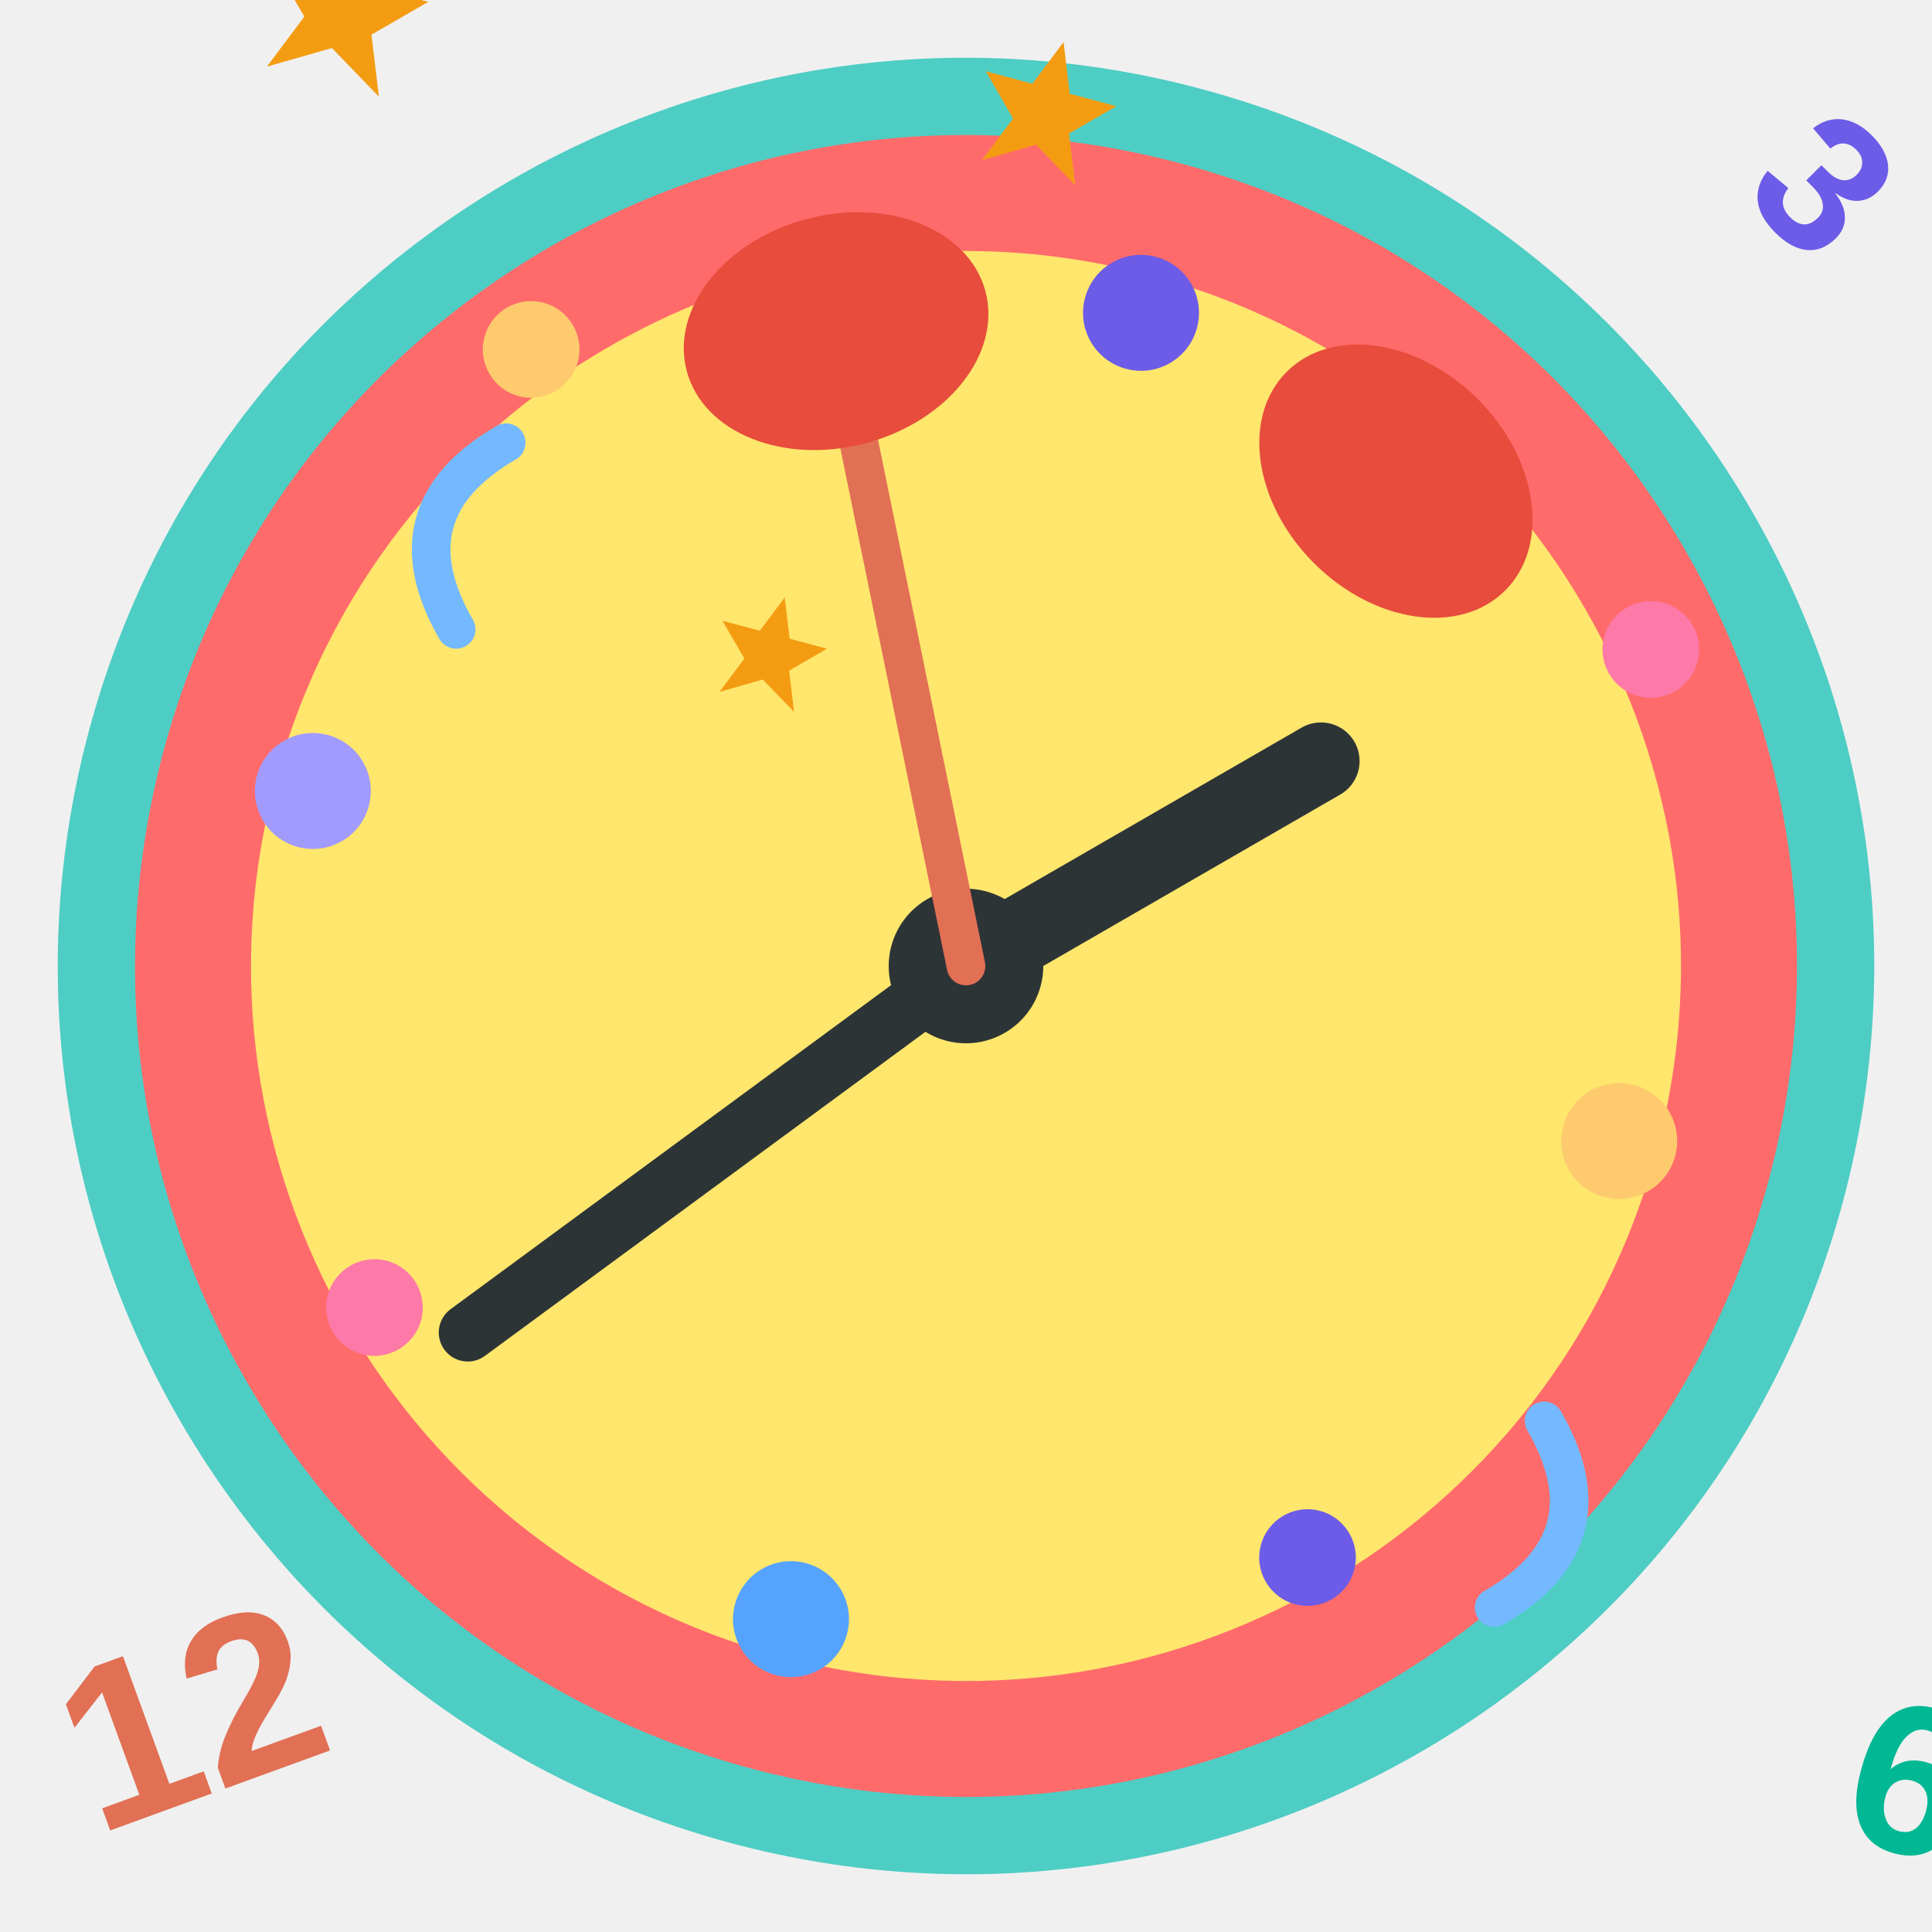
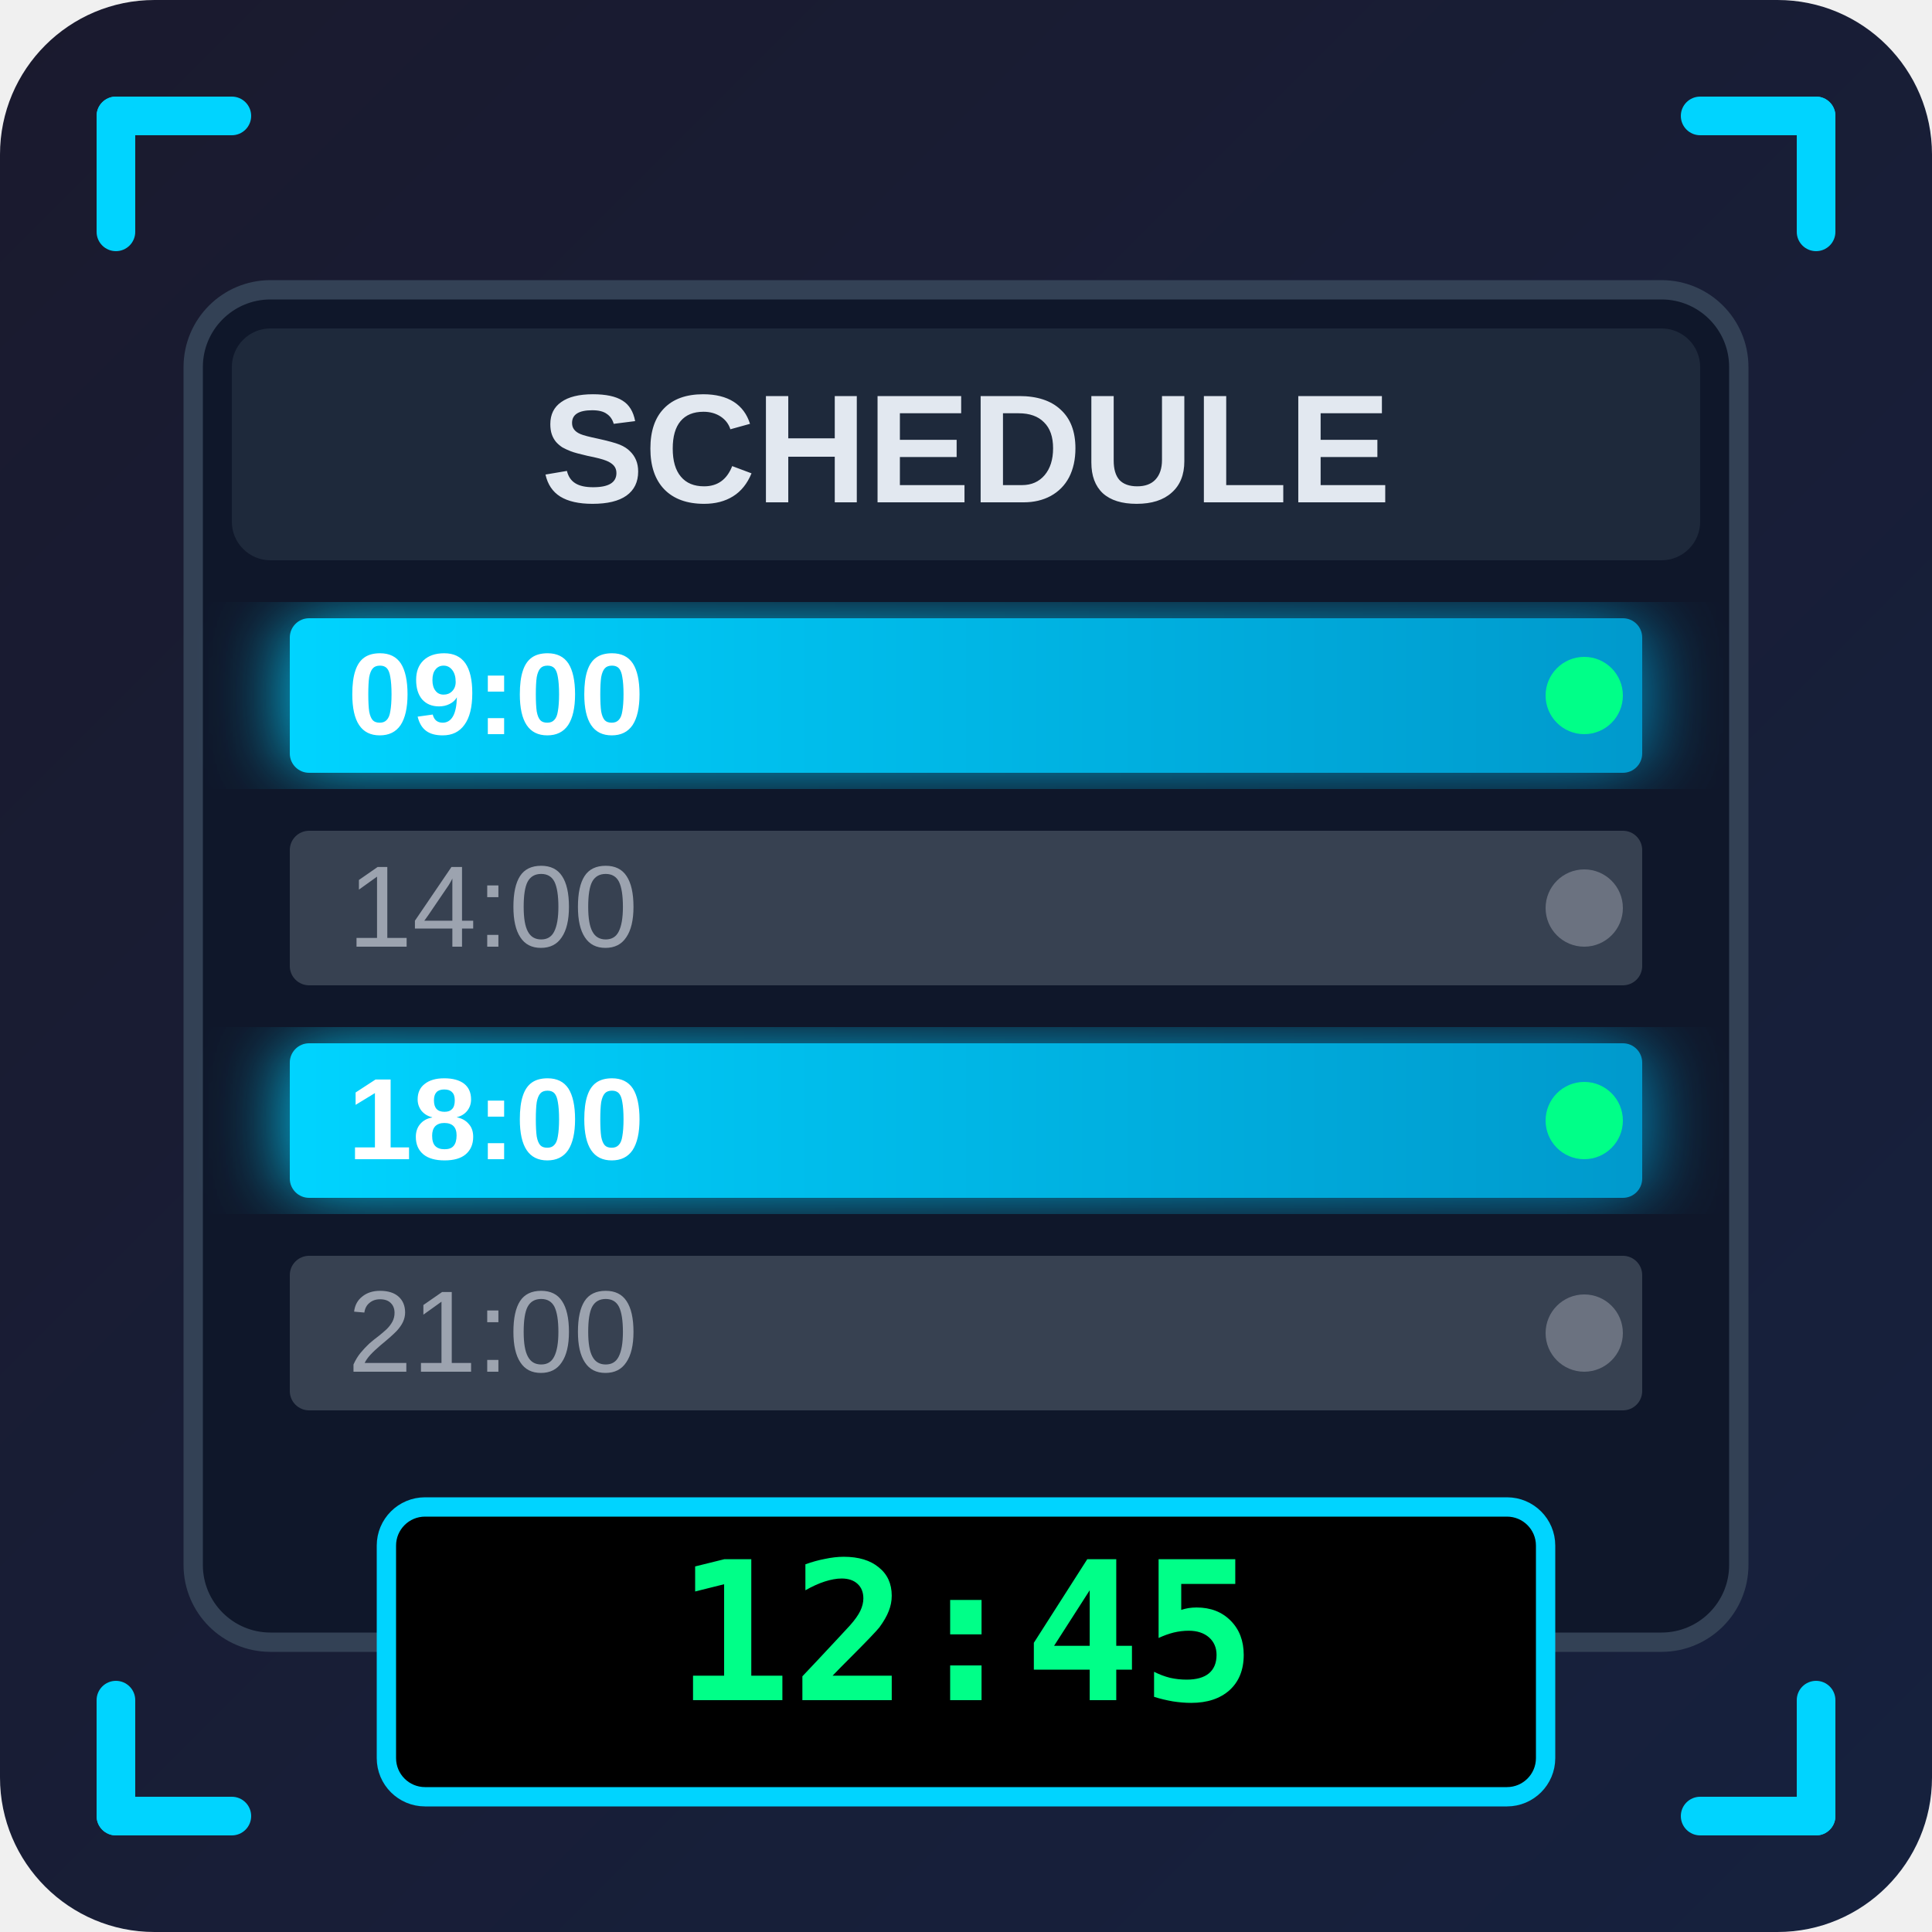
<svg xmlns="http://www.w3.org/2000/svg" width="100" height="100" viewBox="0 0 100 100">
-   <g transform="rotate(15 50 50)">
-     <circle cx="50" cy="50" r="45" fill="#FF6B6B" stroke="#4ECDC4" stroke-width="4" />
-     <circle cx="50" cy="50" r="38" fill="#FFE66D" stroke="#FF6B6B" stroke-width="2" />
-     <circle cx="50" cy="15" r="3" fill="#6C5CE7" />
-     <circle cx="80" cy="25" r="2.5" fill="#FD79A8" />
-     <circle cx="85" cy="50" r="3" fill="#FDCB6E" />
-     <circle cx="75" cy="75" r="2.5" fill="#6C5CE7" />
-     <circle cx="50" cy="85" r="3" fill="#55A3FF" />
-     <circle cx="25" cy="75" r="2.5" fill="#FD79A8" />
-     <circle cx="15" cy="50" r="3" fill="#A29BFE" />
-     <circle cx="20" cy="25" r="2.5" fill="#FDCB6E" />
-     <circle cx="50" cy="50" r="4" fill="#2D3436" />
-     <line x1="50" y1="50" x2="65" y2="35" stroke="#2D3436" stroke-width="4" stroke-linecap="round" />
-     <line x1="50" y1="50" x2="30" y2="75" stroke="#2D3436" stroke-width="3" stroke-linecap="round" />
-     <line x1="50" y1="50" x2="35" y2="20" stroke="#E17055" stroke-width="2" stroke-linecap="round" />
-     <g fill="#F39C12">
-       <polygon points="10,10 12,15 17,15 13,19 15,24 10,21 5,24 7,19 3,15 8,15" transform="scale(0.6)" />
-       <polygon points="85,5 87,10 92,10 88,14 90,19 85,16 80,19 82,14 78,10 83,10" transform="scale(0.5)" />
-       <polygon points="90,85 92,90 97,90 93,94 95,99 90,96 85,99 87,94 83,90 88,90" transform="scale(0.4)" />
-     </g>
-     <ellipse cx="35" cy="20" rx="8" ry="6" fill="#E74C3C" transform="rotate(-30 35 20)" />
-     <ellipse cx="65" cy="20" rx="8" ry="6" fill="#E74C3C" transform="rotate(30 65 20)" />
-     <path d="M 20 30 Q 15 35 20 40" stroke="#74B9FF" stroke-width="2" fill="none" stroke-linecap="round" />
-     <path d="M 85 65 Q 90 70 85 75" stroke="#74B9FF" stroke-width="2" fill="none" stroke-linecap="round" />
-   </g>
-   <text x="5" y="95" font-family="Arial, sans-serif" font-size="12" font-weight="bold" fill="#E17055" transform="rotate(-20 5 95)">12</text>
-   <text x="90" y="10" font-family="Arial, sans-serif" font-size="10" font-weight="bold" fill="#6C5CE7" transform="rotate(45 90 10)">3</text>
-   <text x="95" y="95" font-family="Arial, sans-serif" font-size="11" font-weight="bold" fill="#00B894" transform="rotate(15 95 95)">6</text>
+   <defs>
+     <linearGradient id="bgGradient" x1="0%" y1="0%" x2="100%" y2="100%">
+       <stop offset="0%" style="stop-color:#1a1a2e;stop-opacity:1" />
+       <stop offset="100%" style="stop-color:#16213e;stop-opacity:1" />
+     </linearGradient>
+     <linearGradient id="activeSlot" x1="0%" y1="0%" x2="100%" y2="0%">
+       <stop offset="0%" style="stop-color:#00d4ff;stop-opacity:1" />
+       <stop offset="100%" style="stop-color:#0099cc;stop-opacity:1" />
+     </linearGradient>
+     <filter id="glow">
+       <feGaussianBlur stdDeviation="2" result="coloredBlur" />
+       <feMerge>
+         <feMergeNode in="coloredBlur" />
+         <feMergeNode in="SourceGraphic" />
+       </feMerge>
+     </filter>
+   </defs>
+   <rect width="100" height="100" fill="url(#bgGradient)" rx="8" />
+   <rect x="10" y="15" width="80" height="70" fill="#0f172a" stroke="#334155" stroke-width="1" rx="4" />
+   <rect x="12" y="17" width="76" height="12" fill="#1e293b" rx="2" />
+   <text x="50" y="26" font-family="Arial, sans-serif" font-size="8" font-weight="bold" fill="#e2e8f0" text-anchor="middle">SCHEDULE</text>
+   <rect x="15" y="32" width="70" height="8" fill="url(#activeSlot)" rx="1" filter="url(#glow)" />
+   <text x="18" y="38" font-family="Arial, sans-serif" font-size="6" fill="#ffffff" font-weight="bold">09:00</text>
+   <circle cx="82" cy="36" r="2" fill="#00ff88" />
+   <rect x="15" y="43" width="70" height="8" fill="#374151" rx="1" />
+   <text x="18" y="49" font-family="Arial, sans-serif" font-size="6" fill="#9ca3af">14:00</text>
+   <circle cx="82" cy="47" r="2" fill="#6b7280" />
+   <rect x="15" y="54" width="70" height="8" fill="url(#activeSlot)" rx="1" filter="url(#glow)" />
+   <text x="18" y="60" font-family="Arial, sans-serif" font-size="6" fill="#ffffff" font-weight="bold">18:00</text>
+   <circle cx="82" cy="58" r="2" fill="#00ff88" />
+   <rect x="15" y="65" width="70" height="8" fill="#374151" rx="1" />
+   <text x="18" y="71" font-family="Arial, sans-serif" font-size="6" fill="#9ca3af">21:00</text>
+   <circle cx="82" cy="69" r="2" fill="#6b7280" />
+   <rect x="20" y="78" width="60" height="15" fill="#000000" stroke="#00d4ff" stroke-width="1" rx="2" />
+   <text x="50" y="88" font-family="monospace" font-size="10" fill="#00ff88" text-anchor="middle" font-weight="bold">12:45</text>
+   <rect x="5" y="5" width="8" height="2" fill="#00d4ff" rx="1" />
+   <rect x="5" y="5" width="2" height="8" fill="#00d4ff" rx="1" />
+   <rect x="87" y="5" width="8" height="2" fill="#00d4ff" rx="1" />
+   <rect x="93" y="5" width="2" height="8" fill="#00d4ff" rx="1" />
+   <rect x="5" y="93" width="8" height="2" fill="#00d4ff" rx="1" />
+   <rect x="5" y="87" width="2" height="8" fill="#00d4ff" rx="1" />
+   <rect x="87" y="93" width="8" height="2" fill="#00d4ff" rx="1" />
+   <rect x="93" y="87" width="2" height="8" fill="#00d4ff" rx="1" />
</svg>
